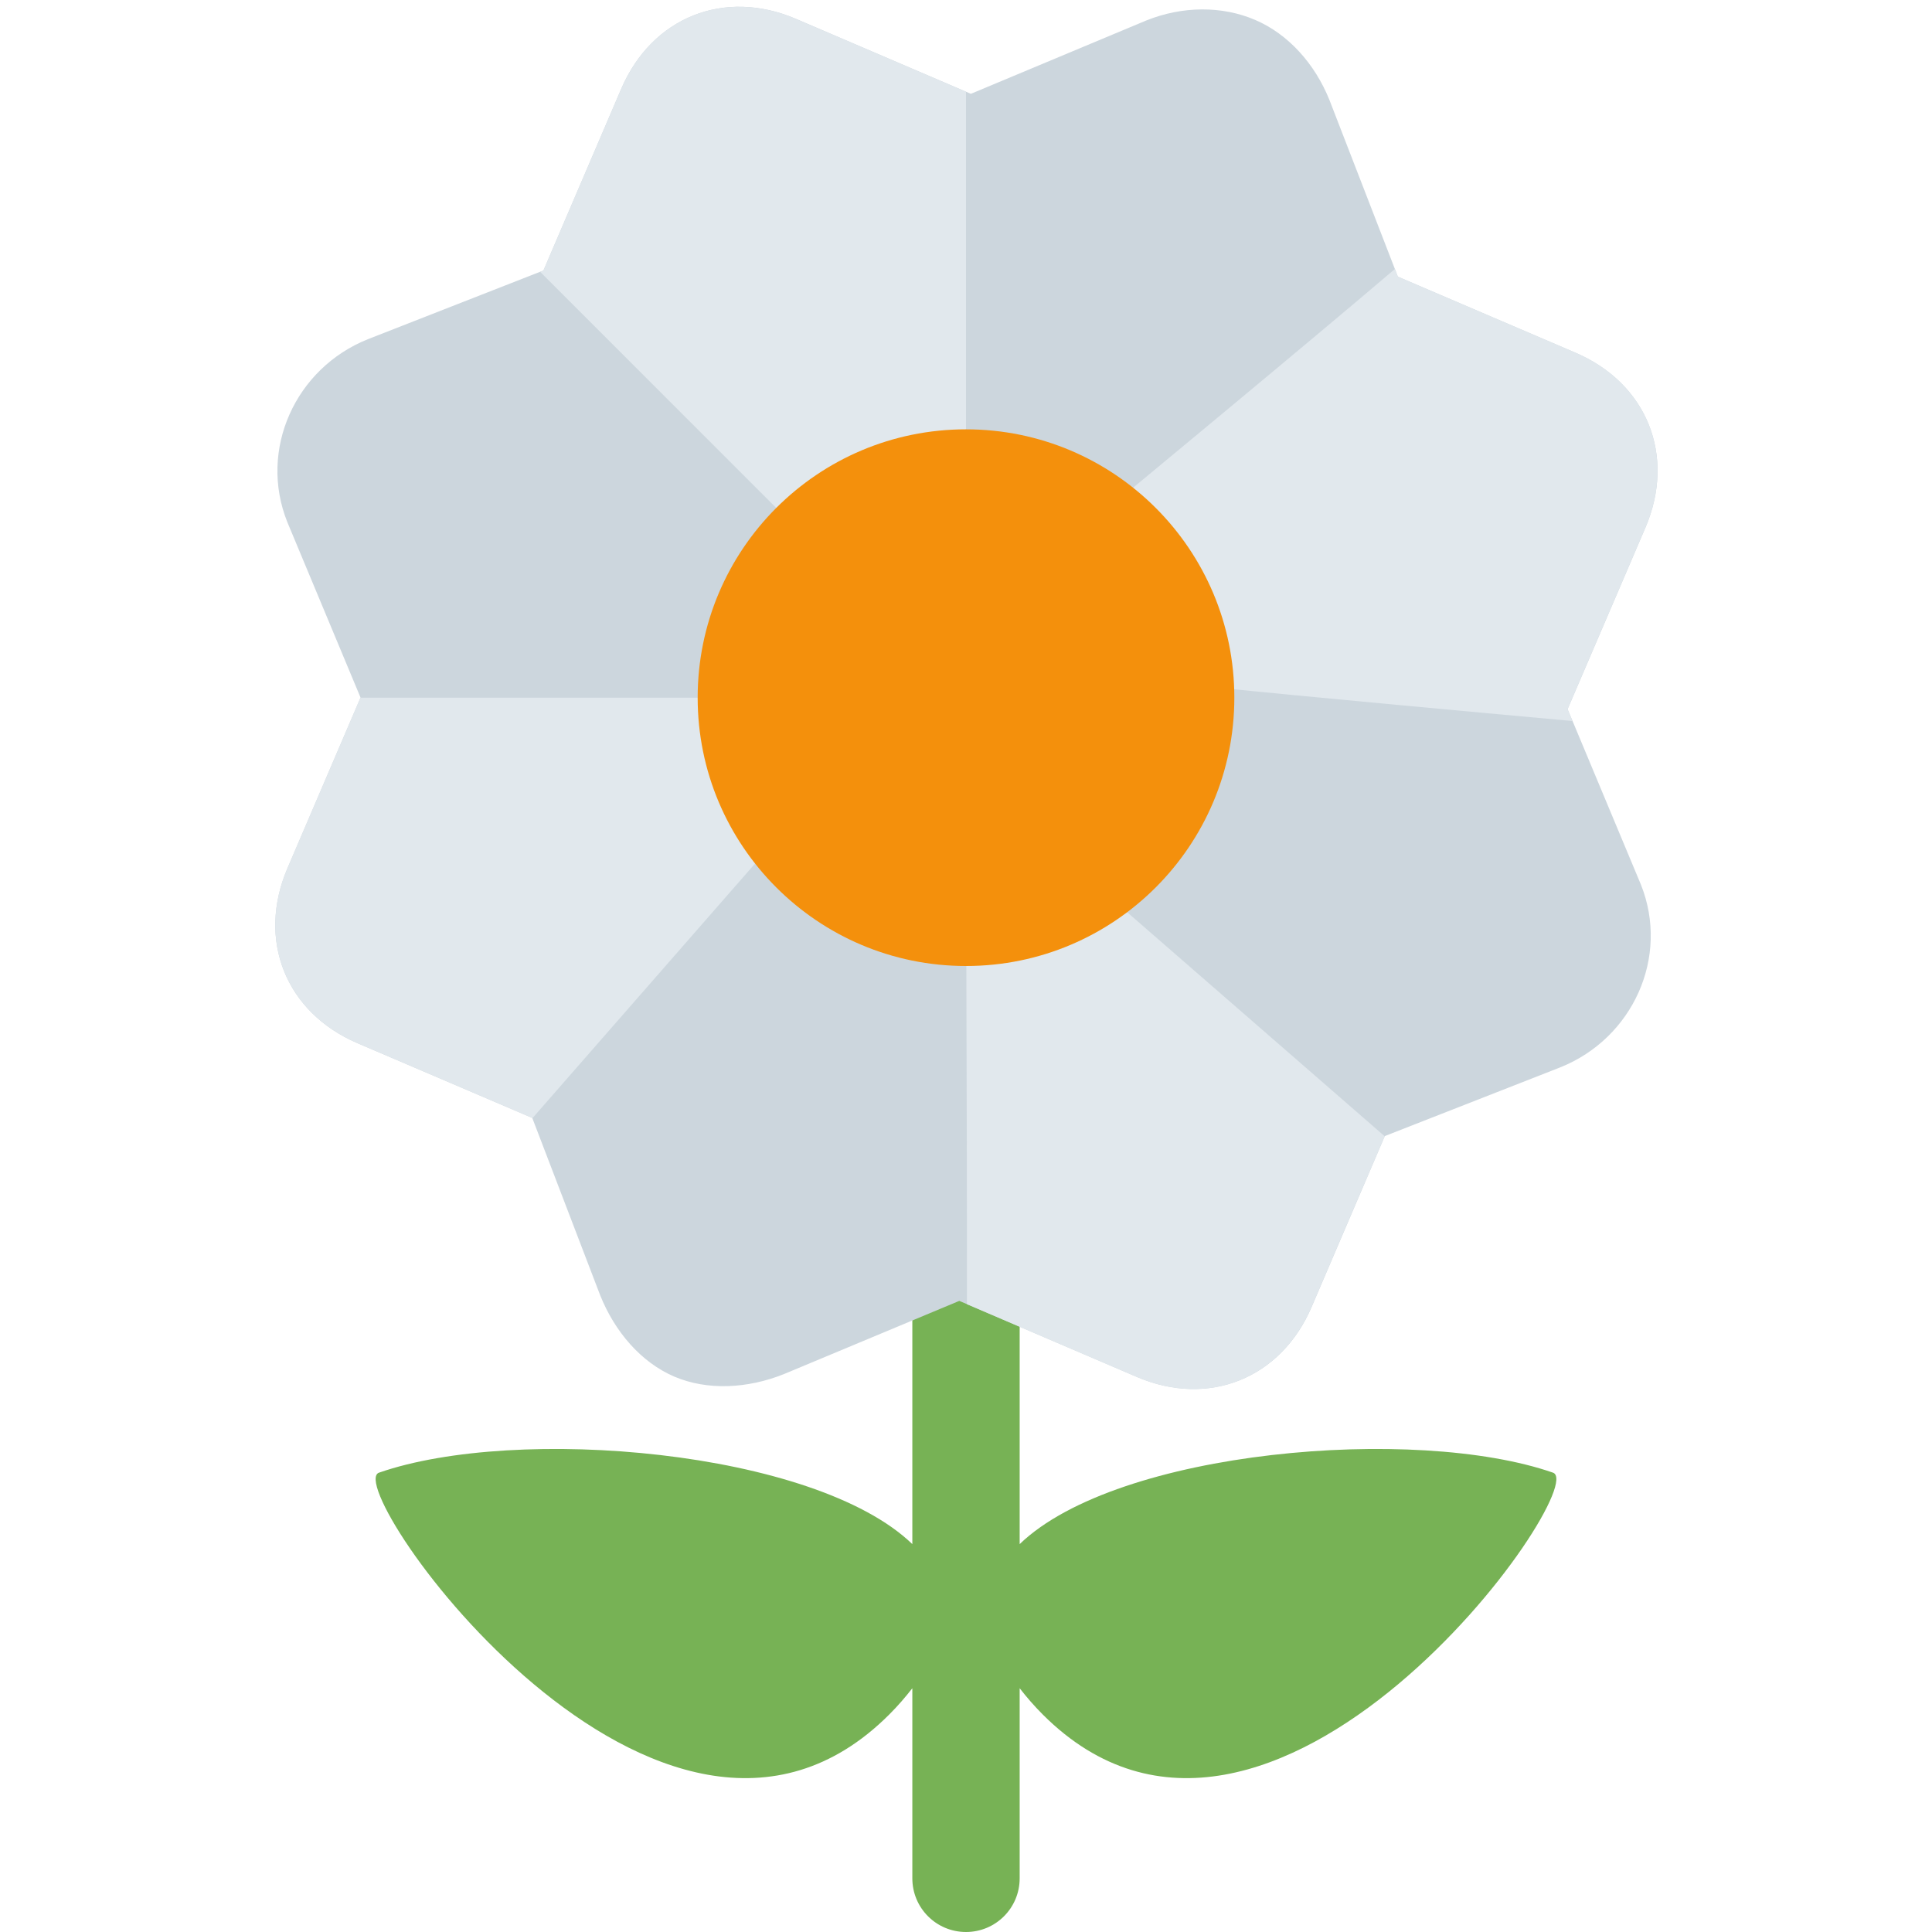
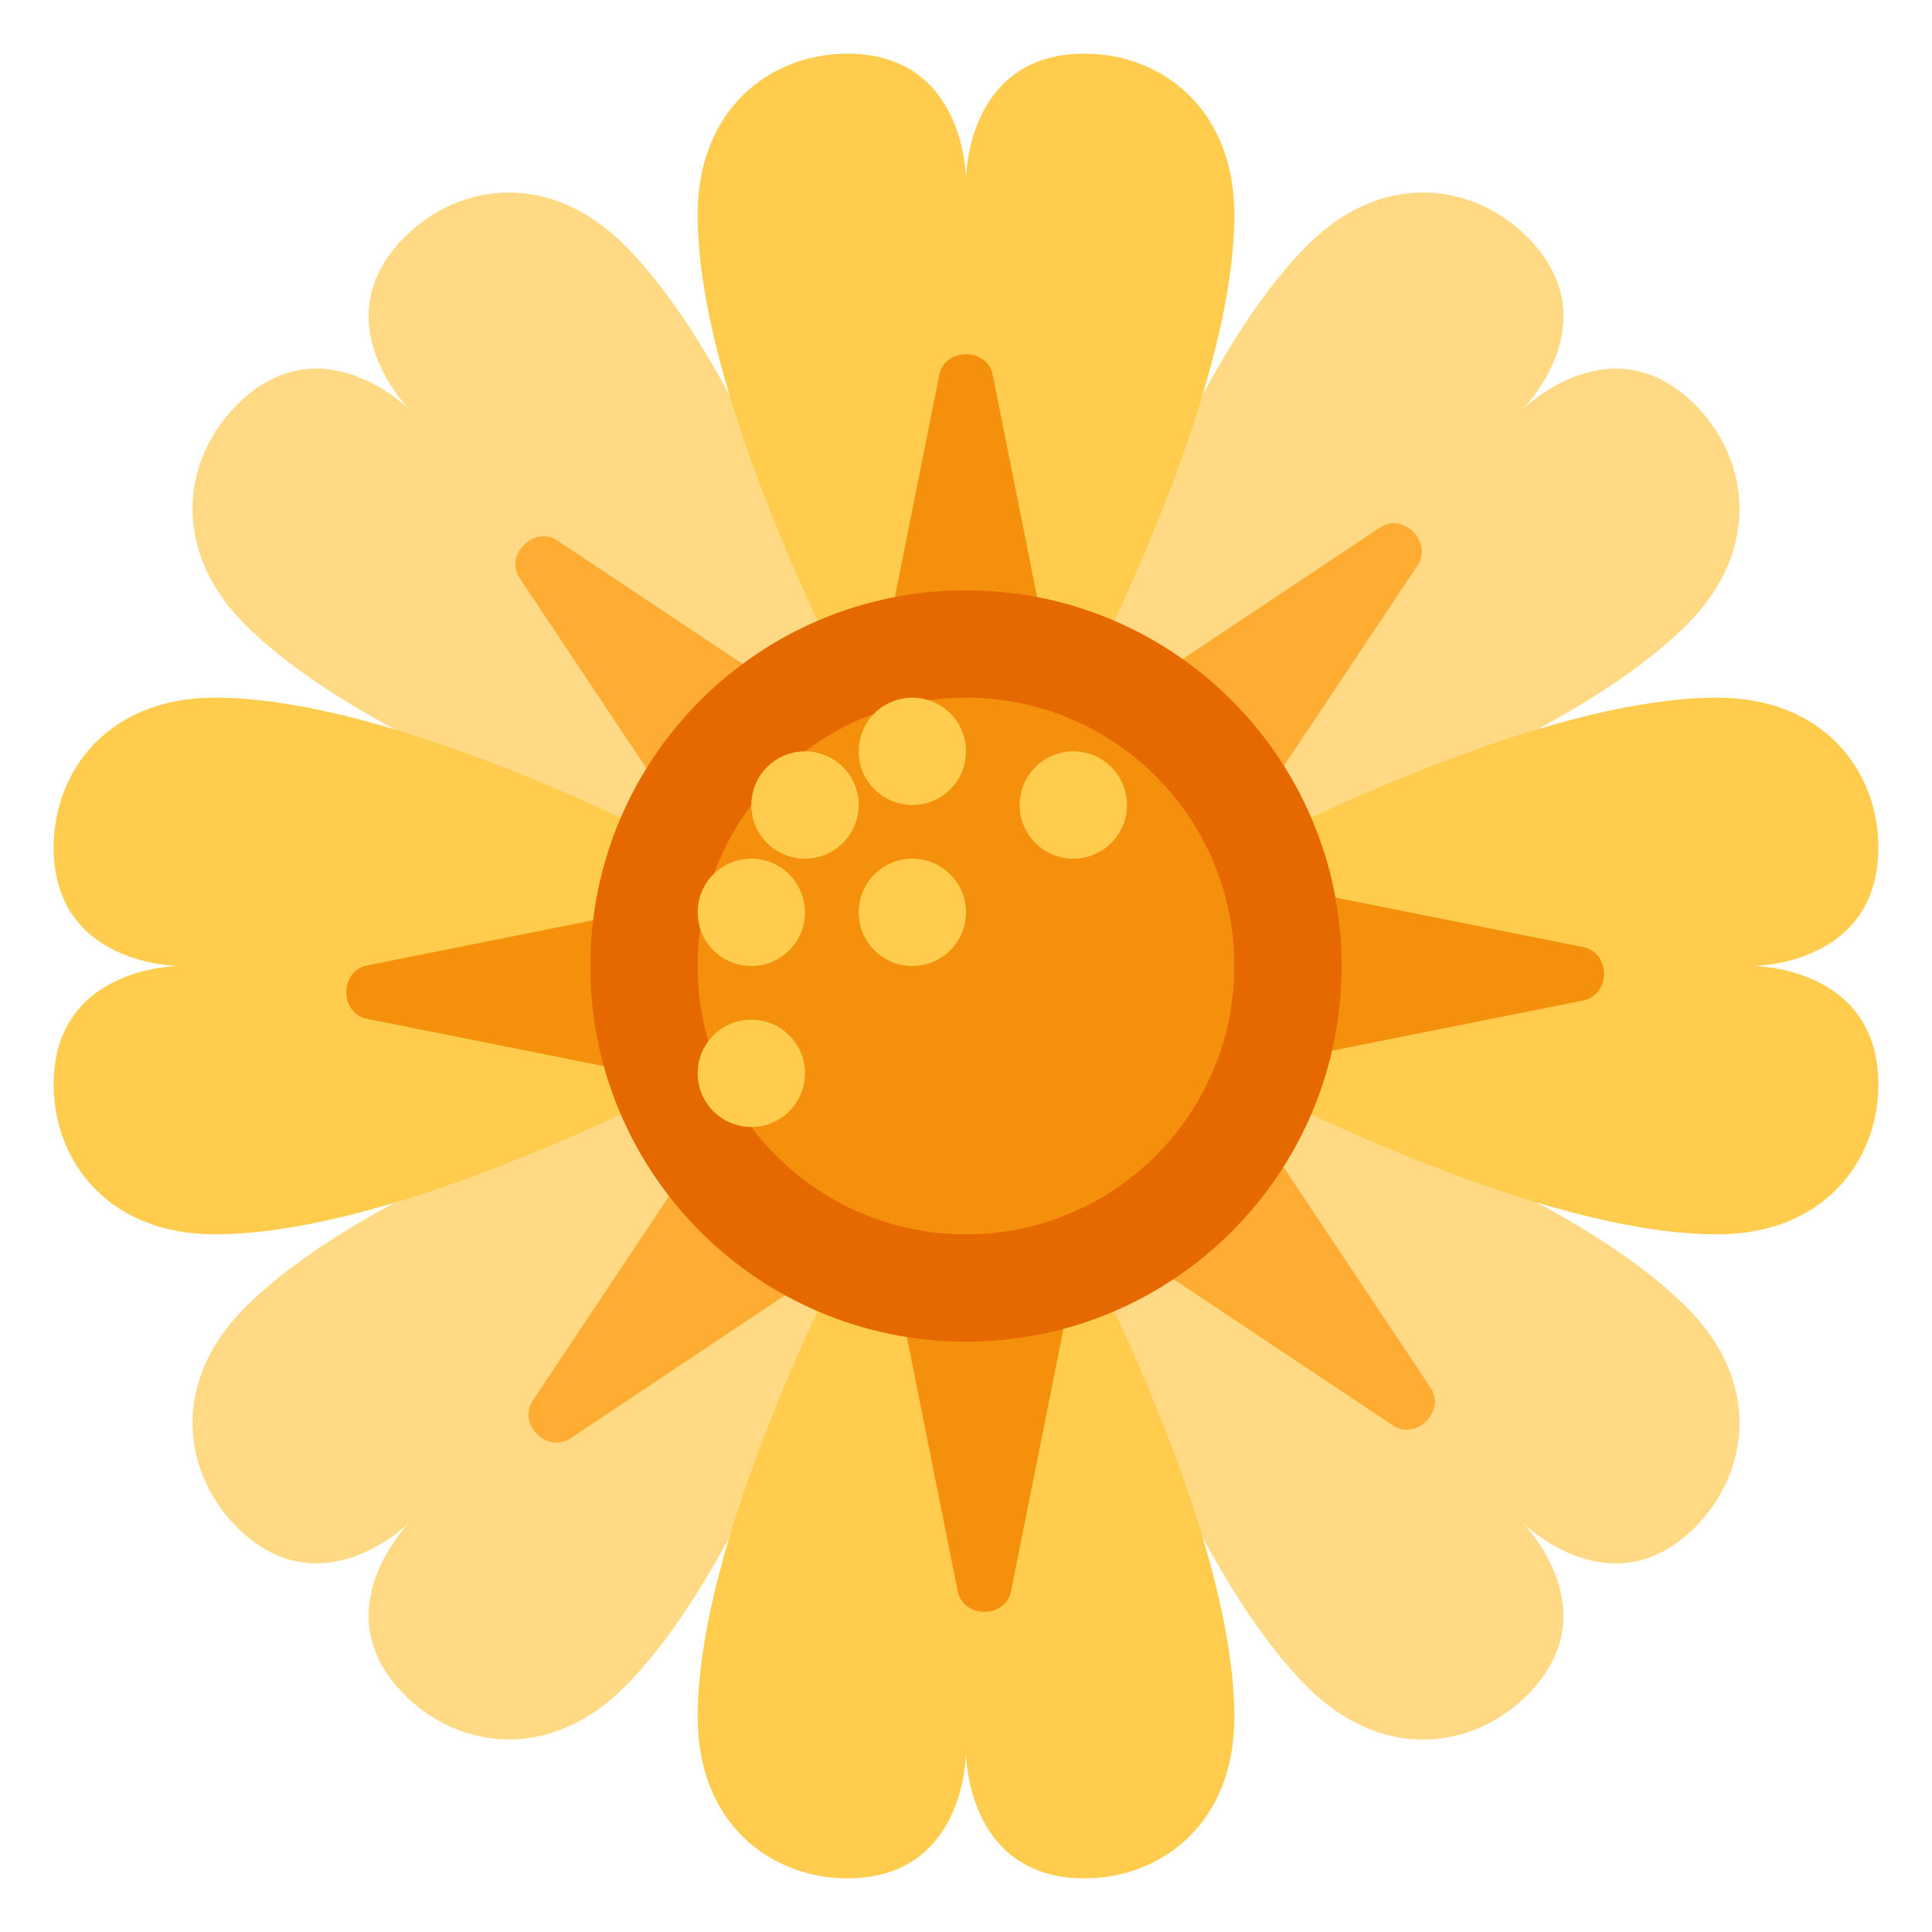
<svg xmlns="http://www.w3.org/2000/svg" viewBox="0 0 36 36">
-   <path fill="#77B255" d="M28.938 27.441c-2.554-.89-8.111-.429-9.938 1.331V17c0-.553-.447-1-1-1s-1 .447-1 1v11.772c-1.827-1.76-7.384-2.221-9.938-1.331-.741.259 5.264 8.749 9.507 4.507.168-.168.306-.33.431-.49V35c0 .553.447 1 1 1s1-.447 1-1v-3.542c.125.16.263.322.431.49 4.243 4.242 10.248-4.248 9.507-4.507z" />
-   <path fill="#CCD6DD" d="M12.562 25.65c-.619-.266-1.107-.837-1.378-1.513l-1.266-3.306-3.258-1.393c-1.336-.574-1.876-1.922-1.304-3.259l1.362-3.181-1.364-3.269c-.541-1.35.15-2.868 1.5-3.408l3.272-1.281 1.449-3.384C12.148.32 13.496-.22 14.833.352l3.258 1.396L21.358.382c.675-.271 1.411-.276 2.03-.011.619.265 1.114.819 1.385 1.494l1.274 3.29 3.309 1.417c1.336.572 1.875 1.921 1.305 3.258l-1.451 3.384 1.365 3.267c.541 1.35-.15 2.866-1.5 3.407l-3.271 1.281-1.363 3.183c-.572 1.336-1.922 1.877-3.258 1.305l-3.308-1.417-3.267 1.364c-.676.271-1.427.311-2.046.046z" />
-   <path fill="#E1E8ED" d="M29.356 6.572l-3.309-1.417-.055-.143c-1.565 1.337-5.215 4.354-5.215 4.354l.007.123C20.015 8.879 19.057 8.5 18 8.5V1.709L14.833.353c-1.337-.572-2.685-.032-3.258 1.304l-1.449 3.384-.061.024 4.753 4.754c-.814.813-1.318 1.938-1.318 3.181H6.717l-1.361 3.178c-.572 1.337-.032 2.686 1.304 3.259l3.258 1.394.002.006 4.496-5.142c.822 1.09 2.115 1.805 3.584 1.805h.005c.006 1.979.015 5.273.012 6.801l3.164 1.356c1.336.572 2.686.031 3.258-1.305l1.362-3.18-5.192-4.517c1.14-.816 1.89-2.145 1.89-3.654 0-.071-.018-.137-.021-.208 1.802.182 4.951.472 6.822.642l-.092-.22L30.66 9.83c.571-1.337.031-2.686-1.304-3.258z" />
-   <circle fill="#F4900C" cx="18" cy="13" r="5" />
+   <path fill="#FFD983" d="M22.599 19.942c.253-.598.253-3.287.003-3.883 2.447-.782 6.791-2.379 8.834-4.423 1.399-1.4 1.158-3.085.148-4.095-1.562-1.562-3.212.088-3.212.088s1.65-1.65.088-3.212c-1.01-1.01-2.696-1.251-4.095.148-2.041 2.042-3.638 6.379-4.421 8.827-.6-.255-3.294-.257-3.89-.006-.783-2.45-2.379-6.781-4.419-8.821-1.4-1.399-3.085-1.158-4.095-.148-1.561 1.562.089 3.212.089 3.212s-1.65-1.65-3.212-.088c-1.01 1.01-1.251 2.696.148 4.095 2.04 2.039 6.369 3.634 8.819 4.418-.252.597-.251 3.292.003 3.891-2.449.783-6.782 2.379-8.822 4.419-1.399 1.4-1.158 3.085-.148 4.095 1.562 1.562 3.212-.088 3.212-.088s-1.65 1.65-.088 3.212c1.01 1.01 2.696 1.251 4.095-.148 2.042-2.042 3.639-6.38 4.421-8.828.595.25 3.285.249 3.884-.005.782 2.447 2.379 6.791 4.423 8.835 1.4 1.399 3.085 1.158 4.095.148 1.562-1.562-.088-3.212-.088-3.212s1.65 1.65 3.212.088c1.01-1.01 1.251-2.696-.148-4.095-2.044-2.045-6.389-3.643-8.836-4.424z" />
+   <path fill="#FFCC4D" d="M32.667 18S35 18 35 15.791C35 14.363 33.979 13 32 13c-2.892 0-7.097 1.945-9.379 3.122a5.004 5.004 0 0 0-2.739-2.75C21.06 11.088 23 6.889 23 4c0-1.979-1.363-3-2.791-3C18 1 18 3.333 18 3.333S18 1 15.791 1C14.363 1 13 2.021 13 4c0 2.887 1.938 7.083 3.116 9.367a5.01 5.01 0 0 0-2.751 2.747C11.08 14.937 6.886 13 4 13c-1.979 0-3 1.363-3 2.791C1 18 3.333 18 3.333 18S1 18 1 20.209C1 21.637 2.021 23 4 23c2.887 0 7.082-1.938 9.367-3.116a5.008 5.008 0 0 0 2.753 2.742C14.942 24.909 13 29.11 13 32c0 1.979 1.363 3 2.791 3C18 35 18 32.667 18 32.667S18 35 20.209 35C21.637 35 23 33.979 23 32c0-2.892-1.944-7.097-3.122-9.378a5.008 5.008 0 0 0 2.741-2.745C24.9 21.054 29.107 23 32 23c1.979 0 3-1.363 3-2.791C35 18 32.667 18 32.667 18z" />
+   <path fill="#F4900C" d="m29.487 17.645-5-1c-.768-.109-4.916-4.147-4.987-4.645l-1-5c-.087-.53-.91-.538-1 0l-1 5c-.07.496-4.127 4.913-4.645 4.987l-5 1c-.53.087-.538.91 0 1l5 1c.643.092 4.862 3.77 4.987 4.646l1 5c.087.53.91.538 1 0l1-5c.136-.957 3.85-4.875 4.645-4.988l5-1c.53-.087.538-.91 0-1z" />
+   <path fill="#FFAC33" d="m26.647 25.844-2.828-4.243c-.582-.775-.626-6.298-.241-6.811l2.828-4.243c.314-.436-.263-1.024-.707-.707l-4.243 2.828c-.467.351-6.453.511-6.811.242l-4.243-2.828c-.436-.314-1.024.263-.707.707l2.828 4.243c.316.421.656 6.258.241 6.81l-2.828 4.243c-.314.436.263 1.024.707.707l4.243-2.828c.658-.494 6.051-.812 6.811-.241l4.243 2.828c.436.314 1.024-.263.707-.707z" />
+   <circle fill="#E66900" cx="18" cy="18" r="7" />
+   <circle fill="#F4900C" cx="18" cy="18" r="5" />
+   <circle fill="#FFCC4D" cx="20" cy="15" r="1" />
+   <circle fill="#FFCC4D" cx="17" cy="17" r="1" />
+   <circle fill="#FFCC4D" cx="14" cy="20" r="1" />
+   <circle fill="#FFCC4D" cx="14" cy="17" r="1" />
+   <circle fill="#FFCC4D" cx="15" cy="15" r="1" />
+   <circle fill="#FFCC4D" cx="17" cy="14" r="1" />
</svg>
